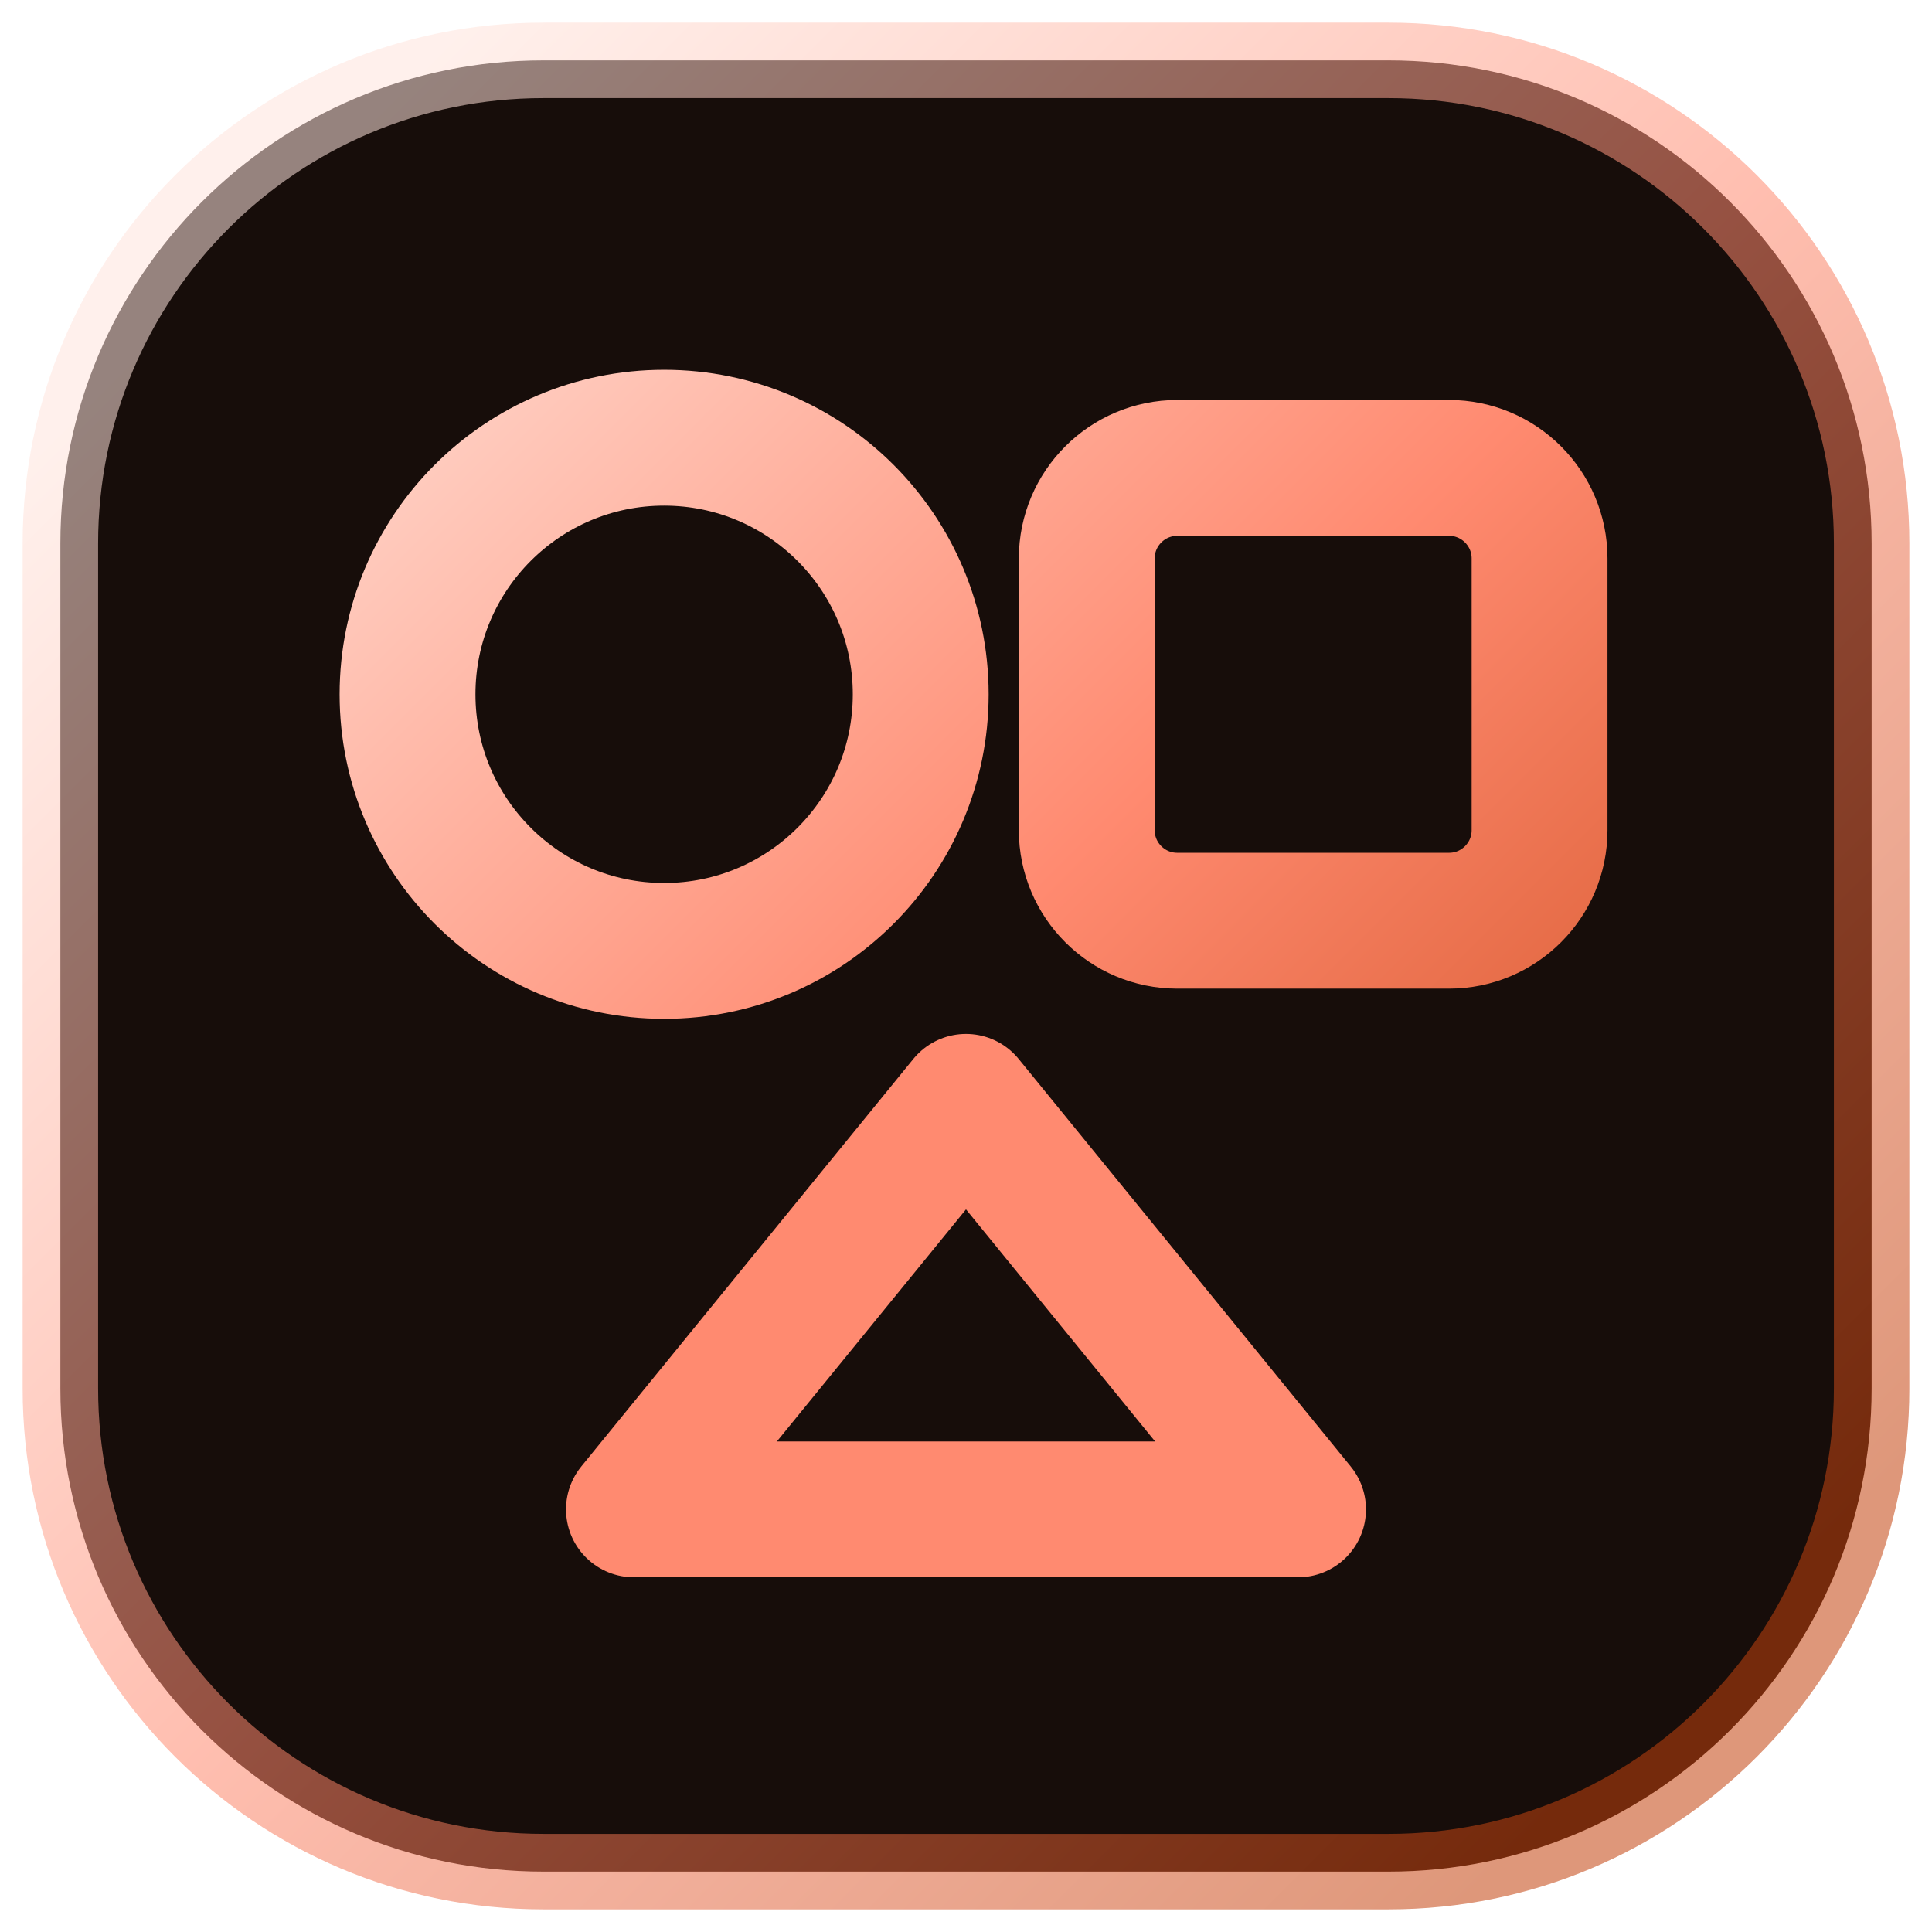
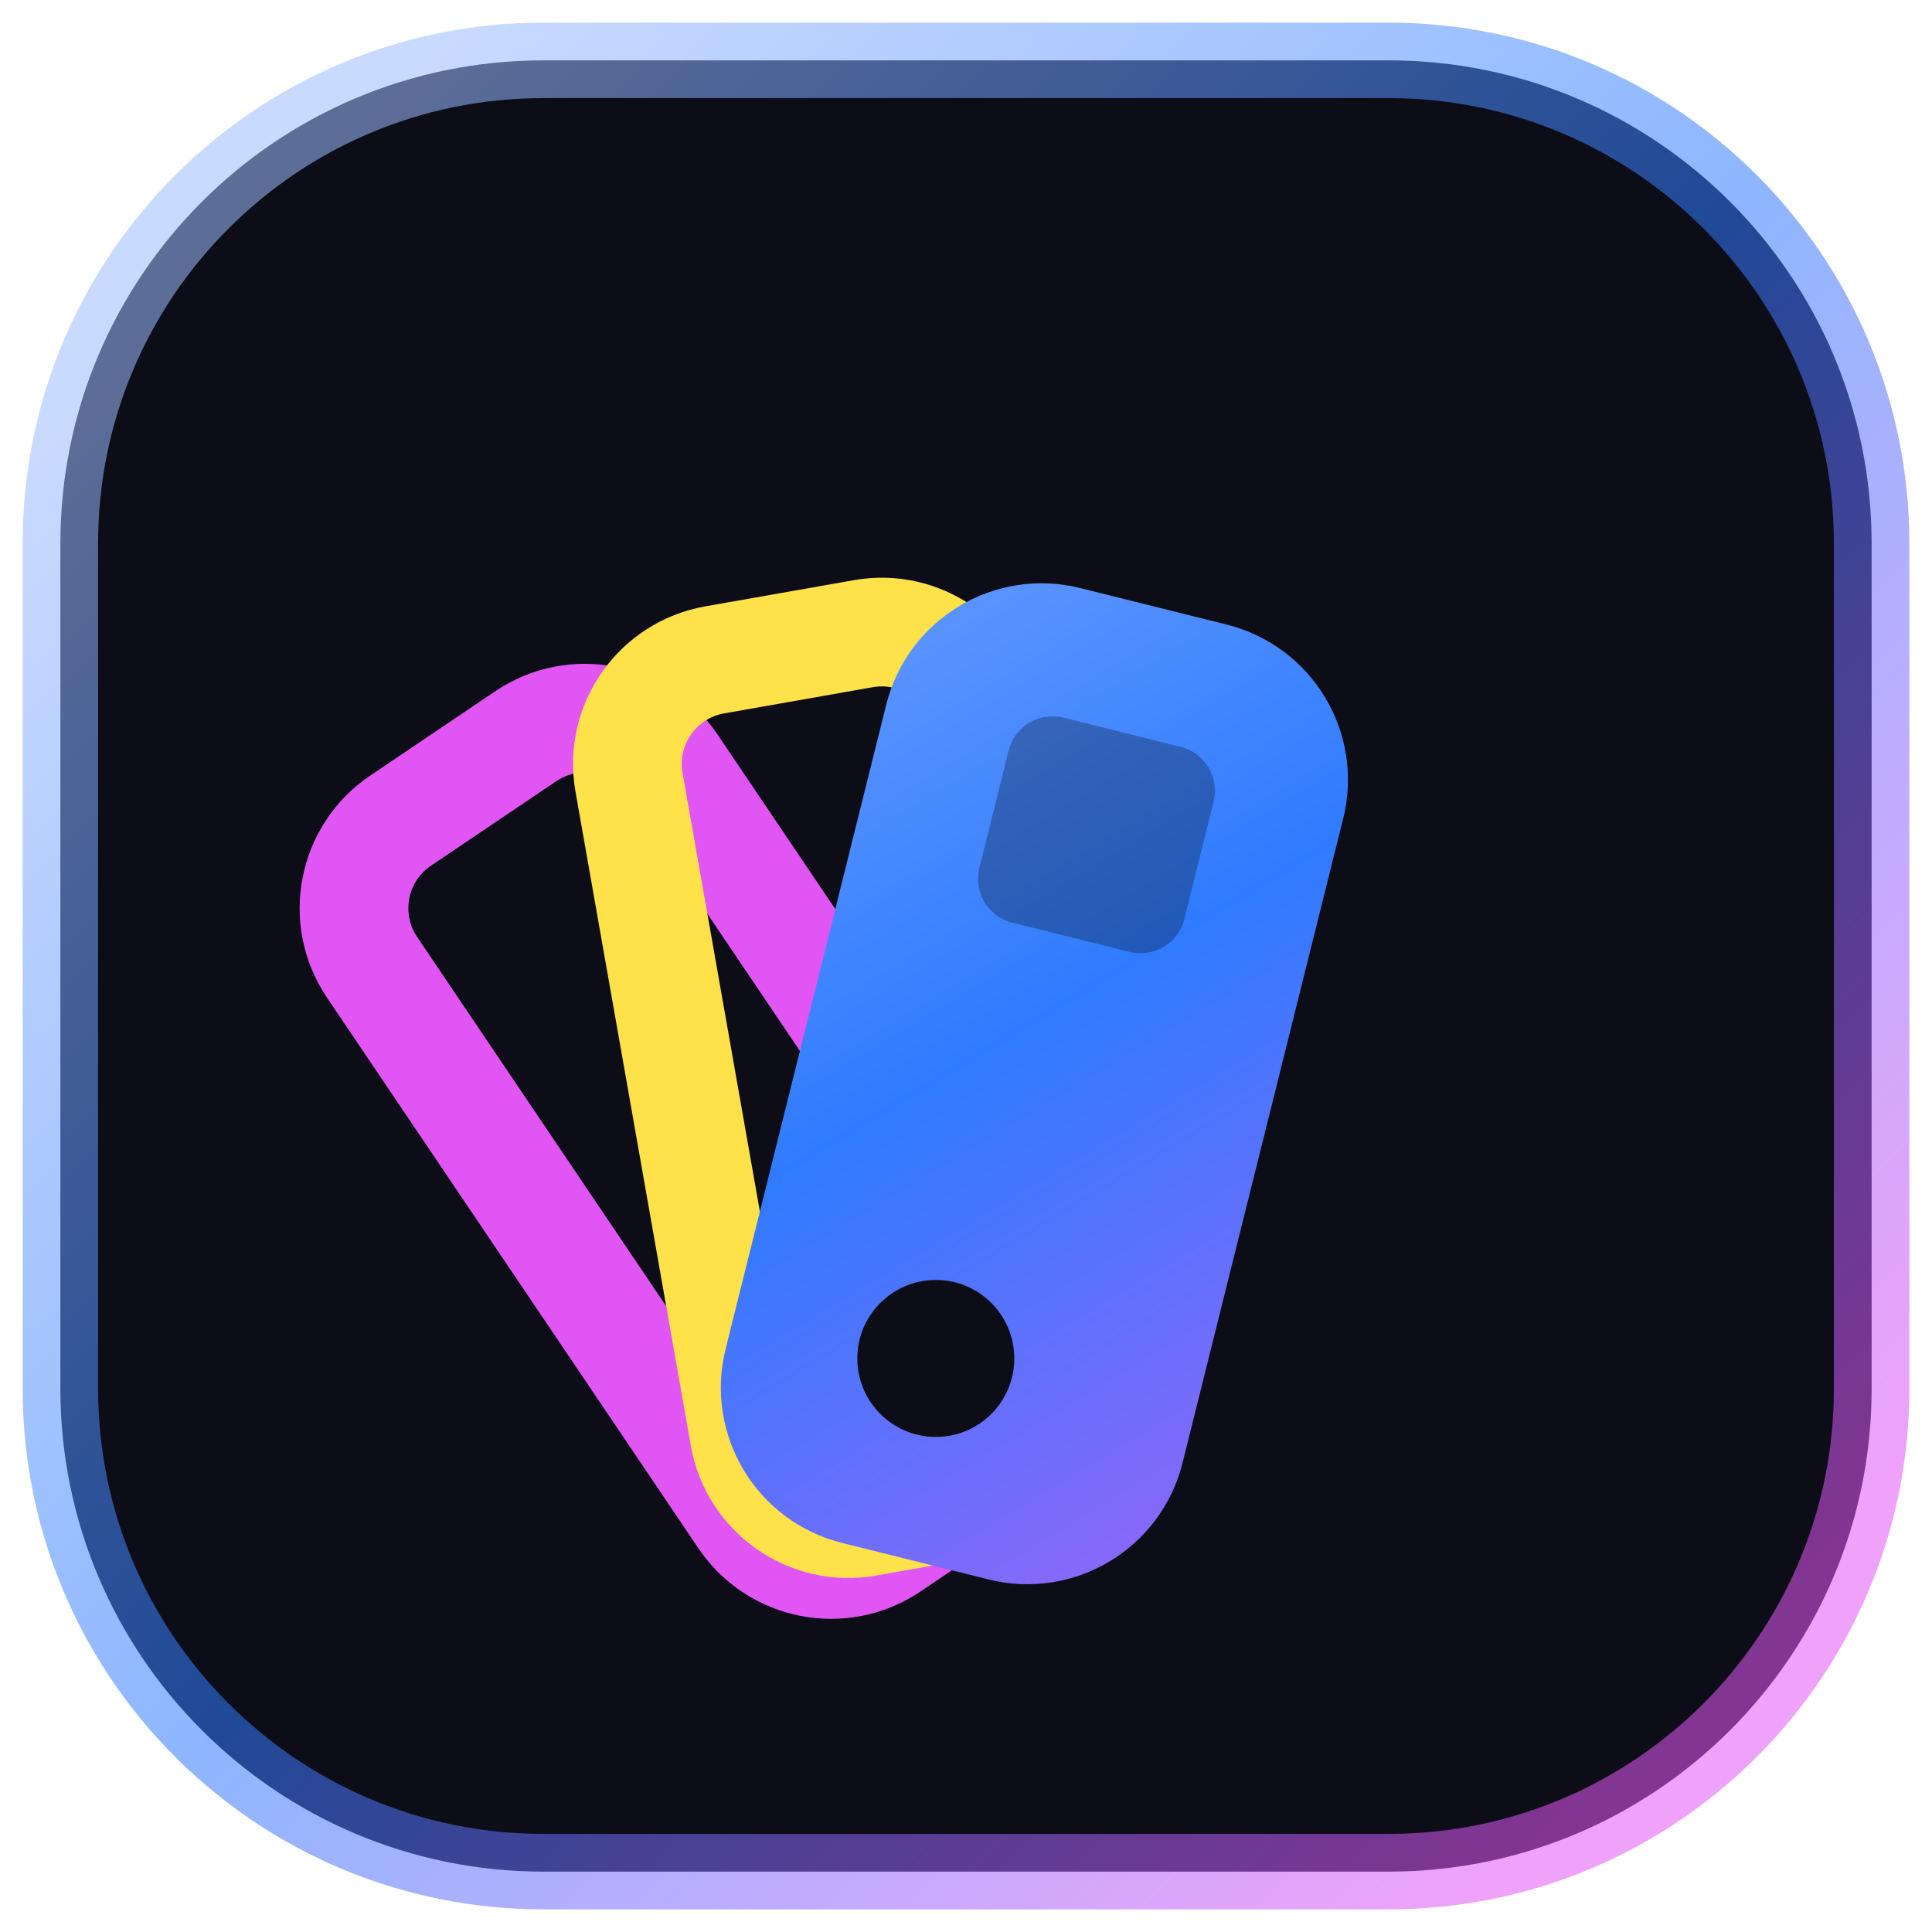
<svg xmlns="http://www.w3.org/2000/svg" viewBox="0 0 64 64">
  <defs>
    <linearGradient id="g" gradientUnits="userSpaceOnUse" x1="8" y1="8" x2="56" y2="56">
-       <stop offset="0" stop-color="#ffe4dc" />
-       <stop offset=".5" stop-color="#ff8a70" />
-       <stop offset="1" stop-color="#c2410c" />
+       <stop offset="0" stop-color="#9dbbff" />
+       <stop offset=".5" stop-color="#2f7bff" />
+       <stop offset="1" stop-color="#e255f5" />
    </linearGradient>
  </defs>
-   <rect x="2" y="2" width="60" height="60" rx="16" fill="#170d0a" />
+   <rect x="2" y="2" width="60" height="60" rx="16" fill="#0d0d18" />
  <rect x="2" y="2" width="60" height="60" rx="16" fill="none" stroke="url(#g)" stroke-width="2.5" stroke-opacity=".55" />
-   <circle cx="22" cy="23" r="8.5" fill="none" stroke="url(#g)" stroke-width="4.5" />
-   <rect x="36" y="15.5" width="15" height="15" rx="3" fill="none" stroke="url(#g)" stroke-width="4.5" />
-   <path d="M32 36.5 43 50H21Z" fill="none" stroke="#ff8a70" stroke-width="4.5" stroke-linejoin="round" />
+   <g transform="rotate(-34 31 49)">
+     <rect x="25" y="21" width="12" height="29" rx="3.5" fill="none" stroke="#e255f5" stroke-width="3.6" />
+   </g>
+   <g transform="rotate(-10 31 49)">
+     <rect x="25" y="21" width="12" height="29" rx="3.5" fill="none" stroke="#ffe14a" stroke-width="3.6" />
+   </g>
+   <g transform="rotate(14 31 49)">
+     <rect x="25" y="21" width="12" height="29" rx="3.5" fill="url(#g)" stroke="url(#g)" stroke-width="3.6" />
+     <rect x="27.5" y="23.5" width="7" height="7" rx="1.5" fill="#000" opacity=".28" />
+   </g>
+   <circle cx="31" cy="45" r="2.6" fill="#0d0d18" />
</svg>
